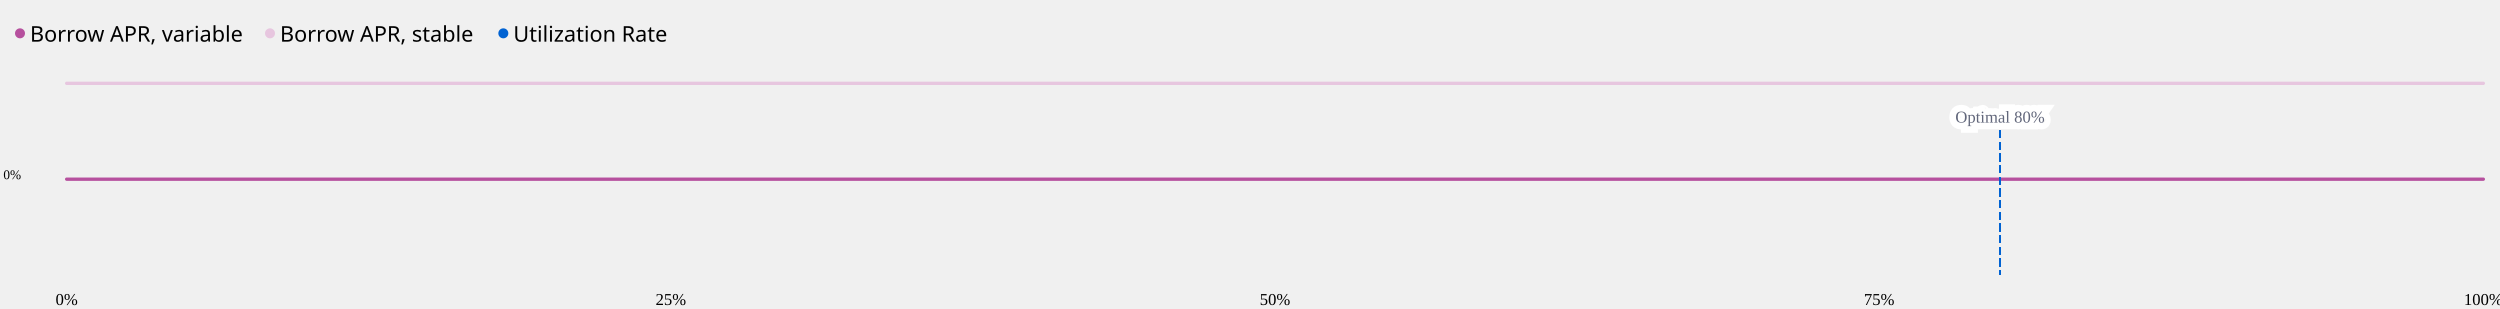
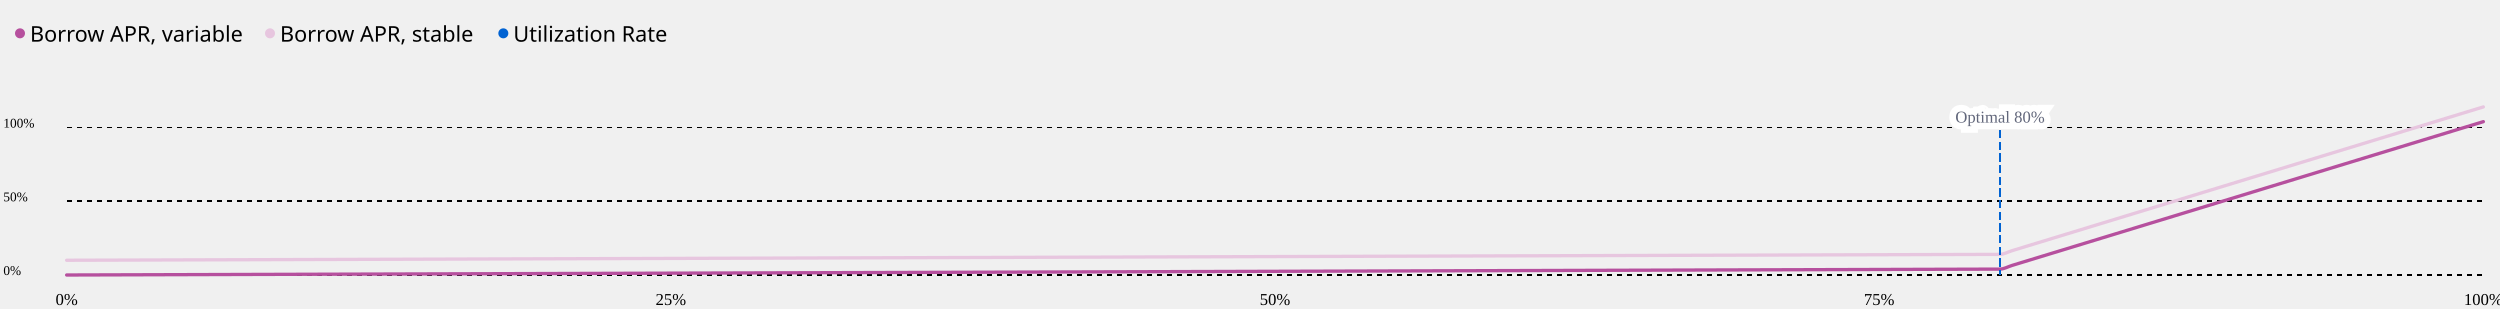
<svg xmlns="http://www.w3.org/2000/svg" style="background: white;" width="1500" height="185">
  <g style="color: black; font-size: 13px; font-family: sans-serif; transform: translate(18px, 25px);">
    <g>
      <circle r="3" cx="-6" cy="-5" style="fill: #B6509E" />
      <text>Borrow APR, variable</text>
    </g>
    <g style="transform: translateX(150px);">
      <circle r="3" cx="-6" cy="-5" style="fill: rgb(231, 198, 223)" />
      <text>Borrow APR, stable</text>
    </g>
    <g style="transform: translateX(290px);">
      <circle r="3" cx="-6" cy="-5" style="fill: rgb(0, 98, 210)" />
      <text>Utilization Rate</text>
    </g>
  </g>
  <g class="visx-group" transform="translate(40, 50)">
    <g class="visx-group visx-rows" transform="translate(0, 0)">
-       <line class="visx-line" x1="0" y1="57.5" x2="1450" y2="57.5" fill="transparent" shape-rendering="crispEdges" stroke="#000" stroke-width="1" stroke-dasharray="3,3" pointer-events="none" />
+       <line class="visx-line" x1="0" y1="115" x2="1450" y2="115" fill="transparent" shape-rendering="crispEdges" stroke="#000" stroke-width="1" stroke-dasharray="3,3" pointer-events="none" />
+       <line class="visx-line" x1="0" y1="70.769" x2="1450" y2="70.769" fill="transparent" shape-rendering="crispEdges" stroke="#000" stroke-width="1" stroke-dasharray="3,3" pointer-events="none" />
+       <line class="visx-line" x1="0" y1="26.538" x2="1450" y2="26.538" fill="transparent" shape-rendering="crispEdges" stroke="#000" stroke-width="1" stroke-dasharray="3,3" pointer-events="none" />
    </g>
-     <path class="visx-linepath" d="M0,57.5C2.417,57.5,4.833,57.5,7.25,57.5C9.667,57.5,12.083,57.5,14.5,57.5C16.917,57.5,19.333,57.5,21.75,57.5C24.167,57.5,26.583,57.5,29,57.5C31.417,57.5,33.833,57.5,36.25,57.5C38.667,57.5,41.083,57.5,43.5,57.5C45.917,57.5,48.333,57.5,50.75,57.5C53.167,57.5,55.583,57.5,58,57.5C60.417,57.5,62.833,57.5,65.25,57.5C67.667,57.5,70.083,57.5,72.5,57.5C74.917,57.5,77.333,57.5,79.75,57.5C82.167,57.5,84.583,57.5,87,57.5C89.417,57.5,91.833,57.5,94.25,57.5C96.667,57.5,99.083,57.5,101.5,57.5C103.917,57.5,106.333,57.5,108.75,57.5C111.167,57.5,113.583,57.5,116,57.5C118.417,57.5,120.833,57.5,123.25,57.5C125.667,57.5,128.083,57.5,130.5,57.5C132.917,57.5,135.333,57.5,137.75,57.5C140.167,57.5,142.583,57.5,145,57.5C147.417,57.5,149.833,57.5,152.25,57.5C154.667,57.5,157.083,57.5,159.5,57.5C161.917,57.5,164.333,57.5,166.75,57.5C169.167,57.5,171.583,57.5,174,57.5C176.417,57.5,178.833,57.5,181.25,57.5C183.667,57.5,186.083,57.5,188.5,57.5C190.917,57.5,193.333,57.5,195.75,57.5C198.167,57.5,200.583,57.5,203,57.5C205.417,57.5,207.833,57.5,210.25,57.5C212.667,57.5,215.083,57.5,217.5,57.5C219.917,57.5,222.333,57.5,224.75,57.5C227.167,57.5,229.583,57.5,232,57.5C234.417,57.5,236.833,57.5,239.25,57.5C241.667,57.5,244.083,57.5,246.5,57.5C248.917,57.5,251.333,57.5,253.75,57.5C256.167,57.5,258.583,57.5,261,57.5C263.417,57.5,265.833,57.5,268.25,57.5C270.667,57.5,273.083,57.5,275.5,57.5C277.917,57.5,280.333,57.5,282.75,57.5C285.167,57.5,287.583,57.5,290,57.5C292.417,57.5,294.833,57.5,297.25,57.5C299.667,57.5,302.083,57.5,304.5,57.5C306.917,57.5,309.333,57.5,311.75,57.5C314.167,57.5,316.583,57.5,319,57.5C321.417,57.5,323.833,57.5,326.25,57.5C328.667,57.5,331.083,57.5,333.5,57.5C335.917,57.5,338.333,57.5,340.75,57.5C343.167,57.5,345.583,57.5,348,57.5C350.417,57.5,352.833,57.5,355.25,57.5C357.667,57.5,360.083,57.5,362.5,57.5C364.917,57.5,367.333,57.5,369.75,57.5C372.167,57.5,374.583,57.5,377,57.5C379.417,57.5,381.833,57.5,384.25,57.5C386.667,57.5,389.083,57.5,391.5,57.5C393.917,57.5,396.333,57.5,398.75,57.5C401.167,57.5,403.583,57.5,406,57.5C408.417,57.5,410.833,57.5,413.25,57.5C415.667,57.5,418.083,57.5,420.5,57.5C422.917,57.5,425.333,57.5,427.75,57.5C430.167,57.5,432.583,57.5,435,57.5C437.417,57.5,439.833,57.5,442.25,57.5C444.667,57.5,447.083,57.5,449.5,57.5C451.917,57.5,454.333,57.5,456.75,57.5C459.167,57.5,461.583,57.5,464,57.5C466.417,57.5,468.833,57.5,471.25,57.5C473.667,57.5,476.083,57.5,478.5,57.5C480.917,57.5,483.333,57.5,485.75,57.5C488.167,57.5,490.583,57.5,493,57.5C495.417,57.5,497.833,57.5,500.25,57.5C502.667,57.5,505.083,57.5,507.5,57.5C509.917,57.5,512.333,57.5,514.75,57.5C517.167,57.5,519.583,57.5,522,57.5C524.417,57.5,526.833,57.5,529.25,57.5C531.667,57.5,534.083,57.5,536.5,57.5C538.917,57.5,541.333,57.5,543.75,57.5C546.167,57.5,548.583,57.5,551,57.5C553.417,57.5,555.833,57.5,558.25,57.5C560.667,57.5,563.083,57.5,565.5,57.5C567.917,57.5,570.333,57.5,572.75,57.5C575.167,57.5,577.583,57.5,580,57.5C582.417,57.5,584.833,57.5,587.25,57.5C589.667,57.5,592.083,57.5,594.5,57.5C596.917,57.5,599.333,57.5,601.75,57.5C604.167,57.5,606.583,57.5,609,57.5C611.417,57.5,613.833,57.5,616.25,57.5C618.667,57.5,621.083,57.5,623.5,57.5C625.917,57.5,628.333,57.5,630.75,57.5C633.167,57.5,635.583,57.5,638,57.5C640.417,57.5,642.833,57.5,645.25,57.5C647.667,57.5,650.083,57.5,652.5,57.5C654.917,57.5,657.333,57.5,659.75,57.5C662.167,57.5,664.583,57.5,667,57.5C669.417,57.5,671.833,57.5,674.25,57.5C676.667,57.5,679.083,57.5,681.5,57.5C683.917,57.5,686.333,57.5,688.75,57.5C691.167,57.5,693.583,57.5,696,57.5C698.417,57.5,700.833,57.5,703.25,57.5C705.667,57.5,708.083,57.5,710.5,57.5C712.917,57.5,715.333,57.5,717.75,57.5C720.167,57.5,722.583,57.5,725,57.5C727.417,57.5,729.833,57.5,732.25,57.5C734.667,57.5,737.083,57.5,739.5,57.5C741.917,57.5,744.333,57.5,746.75,57.5C749.167,57.5,751.583,57.5,754,57.5C756.417,57.5,758.833,57.5,761.25,57.5C763.667,57.5,766.083,57.5,768.5,57.5C770.917,57.5,773.333,57.5,775.75,57.5C778.167,57.5,780.583,57.5,783,57.5C785.417,57.5,787.833,57.5,790.25,57.5C792.667,57.5,795.083,57.5,797.5,57.5C799.917,57.5,802.333,57.5,804.75,57.5C807.167,57.5,809.583,57.5,812,57.5C814.417,57.5,816.833,57.5,819.25,57.5C821.667,57.5,824.083,57.5,826.5,57.5C828.917,57.5,831.333,57.5,833.75,57.5C836.167,57.5,838.583,57.5,841,57.5C843.417,57.5,845.833,57.5,848.25,57.5C850.667,57.5,853.083,57.5,855.5,57.5C857.917,57.5,860.333,57.5,862.75,57.5C865.167,57.5,867.583,57.5,870,57.5C872.417,57.5,874.833,57.5,877.25,57.5C879.667,57.5,882.083,57.5,884.5,57.5C886.917,57.5,889.333,57.5,891.75,57.5C894.167,57.5,896.583,57.5,899,57.5C901.417,57.5,903.833,57.5,906.25,57.5C908.667,57.5,911.083,57.5,913.5,57.5C915.917,57.5,918.333,57.5,920.75,57.5C923.167,57.5,925.583,57.5,928,57.5C930.417,57.5,932.833,57.5,935.25,57.5C937.667,57.5,940.083,57.5,942.5,57.5C944.917,57.5,947.333,57.5,949.75,57.5C952.167,57.5,954.583,57.5,957,57.5C959.417,57.5,961.833,57.5,964.25,57.5C966.667,57.5,969.083,57.5,971.5,57.5C973.917,57.5,976.333,57.5,978.75,57.5C981.167,57.5,983.583,57.5,986,57.5C988.417,57.5,990.833,57.5,993.25,57.5C995.667,57.5,998.083,57.5,1000.5,57.5C1002.917,57.5,1005.333,57.5,1007.75,57.5C1010.167,57.5,1012.583,57.5,1015,57.5C1017.417,57.5,1019.833,57.5,1022.25,57.5C1024.667,57.5,1027.083,57.5,1029.5,57.5C1031.917,57.5,1034.333,57.5,1036.75,57.5C1039.167,57.5,1041.583,57.5,1044,57.5C1046.417,57.5,1048.833,57.5,1051.25,57.5C1053.667,57.5,1056.083,57.5,1058.5,57.5C1060.917,57.5,1063.333,57.5,1065.75,57.5C1068.167,57.5,1070.583,57.5,1073,57.5C1075.417,57.5,1077.833,57.5,1080.25,57.5C1082.667,57.5,1085.083,57.5,1087.5,57.5C1089.917,57.5,1092.333,57.5,1094.75,57.5C1097.167,57.5,1099.583,57.5,1102,57.5C1104.417,57.5,1106.833,57.5,1109.25,57.5C1111.667,57.5,1114.083,57.5,1116.5,57.5C1118.917,57.5,1121.333,57.5,1123.75,57.5C1126.167,57.5,1128.583,57.5,1131,57.5C1133.417,57.5,1135.833,57.5,1138.25,57.5C1140.667,57.5,1143.083,57.5,1145.5,57.5C1147.917,57.5,1150.333,57.5,1152.75,57.5C1155.167,57.5,1157.583,57.5,1160,57.5C1162.417,57.5,1164.833,57.5,1167.25,57.5C1169.667,57.5,1172.083,57.5,1174.5,57.5C1176.917,57.5,1179.333,57.5,1181.75,57.5C1184.167,57.5,1186.583,57.5,1189,57.5C1191.417,57.5,1193.833,57.5,1196.25,57.5C1198.667,57.5,1201.083,57.5,1203.5,57.5C1205.917,57.5,1208.333,57.5,1210.75,57.5C1213.167,57.5,1215.583,57.5,1218,57.5C1220.417,57.5,1222.833,57.5,1225.25,57.5C1227.667,57.5,1230.083,57.5,1232.5,57.5C1234.917,57.5,1237.333,57.5,1239.75,57.5C1242.167,57.5,1244.583,57.5,1247,57.5C1249.417,57.5,1251.833,57.5,1254.25,57.5C1256.667,57.5,1259.083,57.5,1261.5,57.5C1263.917,57.5,1266.333,57.5,1268.75,57.5C1271.167,57.5,1273.583,57.5,1276,57.5C1278.417,57.5,1280.833,57.5,1283.25,57.5C1285.667,57.5,1288.083,57.5,1290.5,57.5C1292.917,57.5,1295.333,57.5,1297.75,57.5C1300.167,57.5,1302.583,57.5,1305,57.5C1307.417,57.5,1309.833,57.5,1312.25,57.5C1314.667,57.5,1317.083,57.5,1319.5,57.5C1321.917,57.5,1324.333,57.5,1326.75,57.5C1329.167,57.5,1331.583,57.5,1334,57.5C1336.417,57.5,1338.833,57.5,1341.25,57.5C1343.667,57.5,1346.083,57.5,1348.5,57.5C1350.917,57.5,1353.333,57.5,1355.75,57.5C1358.167,57.5,1360.583,57.5,1363,57.5C1365.417,57.5,1367.833,57.5,1370.25,57.5C1372.667,57.5,1375.083,57.5,1377.5,57.5C1379.917,57.5,1382.333,57.5,1384.75,57.5C1387.167,57.5,1389.583,57.5,1392,57.5C1394.417,57.5,1396.833,57.5,1399.25,57.5C1401.667,57.5,1404.083,57.5,1406.5,57.5C1408.917,57.5,1411.333,57.5,1413.75,57.5C1416.167,57.5,1418.583,57.5,1421,57.5C1423.417,57.5,1425.833,57.5,1428.25,57.5C1430.667,57.5,1433.083,57.5,1435.5,57.5C1437.917,57.5,1440.333,57.5,1442.75,57.5C1445.167,57.5,1447.583,57.5,1450,57.5" fill="transparent" stroke-linecap="round" stroke="#B6509E" stroke-width="2" />
-     <path class="visx-linepath" d="M0,0C2.417,0,4.833,0,7.25,0C9.667,0,12.083,0,14.5,0C16.917,0,19.333,0,21.75,0C24.167,0,26.583,0,29,0C31.417,0,33.833,0,36.25,0C38.667,0,41.083,0,43.5,0C45.917,0,48.333,0,50.75,0C53.167,0,55.583,0,58,0C60.417,0,62.833,0,65.25,0C67.667,0,70.083,0,72.5,0C74.917,0,77.333,0,79.75,0C82.167,0,84.583,0,87,0C89.417,0,91.833,0,94.25,0C96.667,0,99.083,0,101.5,0C103.917,0,106.333,0,108.75,0C111.167,0,113.583,0,116,0C118.417,0,120.833,0,123.25,0C125.667,0,128.083,0,130.5,0C132.917,0,135.333,0,137.75,0C140.167,0,142.583,0,145,0C147.417,0,149.833,0,152.25,0C154.667,0,157.083,0,159.5,0C161.917,0,164.333,0,166.75,0C169.167,0,171.583,0,174,0C176.417,0,178.833,0,181.25,0C183.667,0,186.083,0,188.5,0C190.917,0,193.333,0,195.75,0C198.167,0,200.583,0,203,0C205.417,0,207.833,0,210.25,0C212.667,0,215.083,0,217.5,0C219.917,0,222.333,0,224.75,0C227.167,0,229.583,0,232,0C234.417,0,236.833,0,239.25,0C241.667,0,244.083,0,246.5,0C248.917,0,251.333,0,253.75,0C256.167,0,258.583,0,261,0C263.417,0,265.833,0,268.25,0C270.667,0,273.083,0,275.5,0C277.917,0,280.333,0,282.75,0C285.167,0,287.583,0,290,0C292.417,0,294.833,0,297.25,0C299.667,0,302.083,0,304.5,0C306.917,0,309.333,0,311.75,0C314.167,0,316.583,0,319,0C321.417,0,323.833,0,326.25,0C328.667,0,331.083,0,333.5,0C335.917,0,338.333,0,340.75,0C343.167,0,345.583,0,348,0C350.417,0,352.833,0,355.25,0C357.667,0,360.083,0,362.5,0C364.917,0,367.333,0,369.75,0C372.167,0,374.583,0,377,0C379.417,0,381.833,0,384.25,0C386.667,0,389.083,0,391.5,0C393.917,0,396.333,0,398.75,0C401.167,0,403.583,0,406,0C408.417,0,410.833,0,413.25,0C415.667,0,418.083,0,420.5,0C422.917,0,425.333,0,427.75,0C430.167,0,432.583,0,435,0C437.417,0,439.833,0,442.25,0C444.667,0,447.083,0,449.5,0C451.917,0,454.333,0,456.75,0C459.167,0,461.583,0,464,0C466.417,0,468.833,0,471.25,0C473.667,0,476.083,0,478.5,0C480.917,0,483.333,0,485.75,0C488.167,0,490.583,0,493,0C495.417,0,497.833,0,500.25,0C502.667,0,505.083,0,507.5,0C509.917,0,512.333,0,514.75,0C517.167,0,519.583,0,522,0C524.417,0,526.833,0,529.25,0C531.667,0,534.083,0,536.5,0C538.917,0,541.333,0,543.75,0C546.167,0,548.583,0,551,0C553.417,0,555.833,0,558.25,0C560.667,0,563.083,0,565.5,0C567.917,0,570.333,0,572.75,0C575.167,0,577.583,0,580,0C582.417,0,584.833,0,587.25,0C589.667,0,592.083,0,594.5,0C596.917,0,599.333,0,601.75,0C604.167,0,606.583,0,609,0C611.417,0,613.833,0,616.25,0C618.667,0,621.083,0,623.5,0C625.917,0,628.333,0,630.75,0C633.167,0,635.583,0,638,0C640.417,0,642.833,0,645.25,0C647.667,0,650.083,0,652.5,0C654.917,0,657.333,0,659.75,0C662.167,0,664.583,0,667,0C669.417,0,671.833,0,674.25,0C676.667,0,679.083,0,681.5,0C683.917,0,686.333,0,688.75,0C691.167,0,693.583,0,696,0C698.417,0,700.833,0,703.25,0C705.667,0,708.083,0,710.5,0C712.917,0,715.333,0,717.75,0C720.167,0,722.583,0,725,0C727.417,0,729.833,0,732.25,0C734.667,0,737.083,0,739.5,0C741.917,0,744.333,0,746.75,0C749.167,0,751.583,0,754,0C756.417,0,758.833,0,761.25,0C763.667,0,766.083,0,768.5,0C770.917,0,773.333,0,775.75,0C778.167,0,780.583,0,783,0C785.417,0,787.833,0,790.25,0C792.667,0,795.083,0,797.5,0C799.917,0,802.333,0,804.75,0C807.167,0,809.583,0,812,0C814.417,0,816.833,0,819.25,0C821.667,0,824.083,0,826.5,0C828.917,0,831.333,0,833.75,0C836.167,0,838.583,0,841,0C843.417,0,845.833,0,848.25,0C850.667,0,853.083,0,855.5,0C857.917,0,860.333,0,862.75,0C865.167,0,867.583,0,870,0C872.417,0,874.833,0,877.25,0C879.667,0,882.083,0,884.5,0C886.917,0,889.333,0,891.75,0C894.167,0,896.583,0,899,0C901.417,0,903.833,0,906.25,0C908.667,0,911.083,0,913.5,0C915.917,0,918.333,0,920.75,0C923.167,0,925.583,0,928,0C930.417,0,932.833,0,935.25,0C937.667,0,940.083,0,942.5,0C944.917,0,947.333,0,949.75,0C952.167,0,954.583,0,957,0C959.417,0,961.833,0,964.25,0C966.667,0,969.083,0,971.5,0C973.917,0,976.333,0,978.75,0C981.167,0,983.583,0,986,0C988.417,0,990.833,0,993.25,0C995.667,0,998.083,0,1000.5,0C1002.917,0,1005.333,0,1007.75,0C1010.167,0,1012.583,0,1015,0C1017.417,0,1019.833,0,1022.25,0C1024.667,0,1027.083,0,1029.5,0C1031.917,0,1034.333,0,1036.75,0C1039.167,0,1041.583,0,1044,0C1046.417,0,1048.833,0,1051.25,0C1053.667,0,1056.083,0,1058.5,0C1060.917,0,1063.333,0,1065.75,0C1068.167,0,1070.583,0,1073,0C1075.417,0,1077.833,0,1080.25,0C1082.667,0,1085.083,0,1087.5,0C1089.917,0,1092.333,0,1094.75,0C1097.167,0,1099.583,0,1102,0C1104.417,0,1106.833,0,1109.25,0C1111.667,0,1114.083,0,1116.5,0C1118.917,0,1121.333,0,1123.75,0C1126.167,0,1128.583,0,1131,0C1133.417,0,1135.833,0,1138.25,0C1140.667,0,1143.083,0,1145.5,0C1147.917,0,1150.333,0,1152.75,0C1155.167,0,1157.583,0,1160,0C1162.417,0,1164.833,0,1167.25,0C1169.667,0,1172.083,0,1174.5,0C1176.917,0,1179.333,0,1181.75,0C1184.167,0,1186.583,0,1189,0C1191.417,0,1193.833,0,1196.25,0C1198.667,0,1201.083,0,1203.5,0C1205.917,0,1208.333,0,1210.75,0C1213.167,0,1215.583,0,1218,0C1220.417,0,1222.833,0,1225.25,0C1227.667,0,1230.083,0,1232.5,0C1234.917,0,1237.333,0,1239.75,0C1242.167,0,1244.583,0,1247,0C1249.417,0,1251.833,0,1254.25,0C1256.667,0,1259.083,0,1261.5,0C1263.917,0,1266.333,0,1268.75,0C1271.167,0,1273.583,0,1276,0C1278.417,0,1280.833,0,1283.25,0C1285.667,0,1288.083,0,1290.5,0C1292.917,0,1295.333,0,1297.75,0C1300.167,0,1302.583,0,1305,0C1307.417,0,1309.833,0,1312.25,0C1314.667,0,1317.083,0,1319.5,0C1321.917,0,1324.333,0,1326.75,0C1329.167,0,1331.583,0,1334,0C1336.417,0,1338.833,0,1341.25,0C1343.667,0,1346.083,0,1348.5,0C1350.917,0,1353.333,0,1355.75,0C1358.167,0,1360.583,0,1363,0C1365.417,0,1367.833,0,1370.25,0C1372.667,0,1375.083,0,1377.5,0C1379.917,0,1382.333,0,1384.75,0C1387.167,0,1389.583,0,1392,0C1394.417,0,1396.833,0,1399.25,0C1401.667,0,1404.083,0,1406.5,0C1408.917,0,1411.333,0,1413.75,0C1416.167,0,1418.583,0,1421,0C1423.417,0,1425.833,0,1428.25,0C1430.667,0,1433.083,0,1435.5,0C1437.917,0,1440.333,0,1442.75,0C1445.167,0,1447.583,0,1450,0" fill="transparent" stroke-linecap="round" stroke="#E7C6DF" stroke-width="2" />
+     <path class="visx-linepath" d="M0,115C2.417,114.993,4.833,114.985,7.25,114.978C9.667,114.971,12.083,114.963,14.5,114.956C16.917,114.948,19.333,114.941,21.75,114.934C24.167,114.926,26.583,114.919,29,114.912C31.417,114.904,33.833,114.897,36.25,114.889C38.667,114.882,41.083,114.875,43.5,114.867C45.917,114.86,48.333,114.853,50.75,114.845C53.167,114.838,55.583,114.83,58,114.823C60.417,114.816,62.833,114.808,65.25,114.801C67.667,114.794,70.083,114.786,72.5,114.779C74.917,114.771,77.333,114.764,79.75,114.757C82.167,114.749,84.583,114.742,87,114.735C89.417,114.727,91.833,114.72,94.25,114.713C96.667,114.705,99.083,114.698,101.5,114.69C103.917,114.683,106.333,114.676,108.75,114.668C111.167,114.661,113.583,114.654,116,114.646C118.417,114.639,120.833,114.631,123.25,114.624C125.667,114.617,128.083,114.609,130.5,114.602C132.917,114.595,135.333,114.587,137.75,114.58C140.167,114.572,142.583,114.565,145,114.558C147.417,114.55,149.833,114.543,152.25,114.536C154.667,114.528,157.083,114.521,159.5,114.513C161.917,114.506,164.333,114.499,166.75,114.491C169.167,114.484,171.583,114.477,174,114.469C176.417,114.462,178.833,114.454,181.25,114.447C183.667,114.44,186.083,114.432,188.5,114.425C190.917,114.418,193.333,114.41,195.75,114.403C198.167,114.396,200.583,114.388,203,114.381C205.417,114.373,207.833,114.366,210.25,114.359C212.667,114.351,215.083,114.344,217.5,114.337C219.917,114.329,222.333,114.322,224.75,114.314C227.167,114.307,229.583,114.3,232,114.292C234.417,114.285,236.833,114.278,239.25,114.27C241.667,114.263,244.083,114.255,246.5,114.248C248.917,114.241,251.333,114.233,253.75,114.226C256.167,114.219,258.583,114.211,261,114.204C263.417,114.196,265.833,114.189,268.25,114.182C270.667,114.174,273.083,114.167,275.5,114.16C277.917,114.152,280.333,114.145,282.75,114.138C285.167,114.13,287.583,114.123,290,114.115C292.417,114.108,294.833,114.101,297.25,114.093C299.667,114.086,302.083,114.079,304.5,114.071C306.917,114.064,309.333,114.056,311.75,114.049C314.167,114.042,316.583,114.034,319,114.027C321.417,114.02,323.833,114.012,326.25,114.005C328.667,113.997,331.083,113.99,333.5,113.983C335.917,113.975,338.333,113.968,340.75,113.961C343.167,113.953,345.583,113.946,348,113.938C350.417,113.931,352.833,113.924,355.25,113.916C357.667,113.909,360.083,113.902,362.5,113.894C364.917,113.887,367.333,113.879,369.75,113.872C372.167,113.865,374.583,113.857,377,113.85C379.417,113.843,381.833,113.835,384.25,113.828C386.667,113.821,389.083,113.813,391.5,113.806C393.917,113.798,396.333,113.791,398.75,113.784C401.167,113.776,403.583,113.769,406,113.762C408.417,113.754,410.833,113.747,413.25,113.739C415.667,113.732,418.083,113.725,420.5,113.717C422.917,113.71,425.333,113.703,427.75,113.695C430.167,113.688,432.583,113.68,435,113.673C437.417,113.666,439.833,113.658,442.25,113.651C444.667,113.644,447.083,113.636,449.5,113.629C451.917,113.621,454.333,113.614,456.75,113.607C459.167,113.599,461.583,113.592,464,113.585C466.417,113.577,468.833,113.57,471.25,113.562C473.667,113.555,476.083,113.548,478.5,113.54C480.917,113.533,483.333,113.526,485.75,113.518C488.167,113.511,490.583,113.504,493,113.496C495.417,113.489,497.833,113.481,500.25,113.474C502.667,113.467,505.083,113.459,507.5,113.452C509.917,113.445,512.333,113.437,514.75,113.43C517.167,113.422,519.583,113.415,522,113.408C524.417,113.4,526.833,113.393,529.25,113.386C531.667,113.378,534.083,113.371,536.5,113.363C538.917,113.356,541.333,113.349,543.75,113.341C546.167,113.334,548.583,113.327,551,113.319C553.417,113.312,555.833,113.304,558.25,113.297C560.667,113.29,563.083,113.282,565.5,113.275C567.917,113.268,570.333,113.26,572.75,113.253C575.167,113.246,577.583,113.238,580,113.231C582.417,113.223,584.833,113.216,587.25,113.209C589.667,113.201,592.083,113.194,594.5,113.187C596.917,113.179,599.333,113.172,601.75,113.164C604.167,113.157,606.583,113.15,609,113.142C611.417,113.135,613.833,113.128,616.25,113.12C618.667,113.113,621.083,113.105,623.5,113.098C625.917,113.091,628.333,113.083,630.75,113.076C633.167,113.069,635.583,113.061,638,113.054C640.417,113.046,642.833,113.039,645.25,113.032C647.667,113.024,650.083,113.017,652.5,113.01C654.917,113.002,657.333,112.995,659.75,112.988C662.167,112.98,664.583,112.973,667,112.965C669.417,112.958,671.833,112.951,674.25,112.943C676.667,112.936,679.083,112.929,681.5,112.921C683.917,112.914,686.333,112.906,688.75,112.899C691.167,112.892,693.583,112.884,696,112.877C698.417,112.87,700.833,112.862,703.25,112.855C705.667,112.847,708.083,112.84,710.5,112.833C712.917,112.825,715.333,112.818,717.75,112.811C720.167,112.803,722.583,112.796,725,112.788C727.417,112.781,729.833,112.774,732.25,112.766C734.667,112.759,737.083,112.752,739.5,112.744C741.917,112.737,744.333,112.729,746.75,112.722C749.167,112.715,751.583,112.707,754,112.7C756.417,112.693,758.833,112.685,761.25,112.678C763.667,112.671,766.083,112.663,768.5,112.656C770.917,112.648,773.333,112.641,775.75,112.634C778.167,112.626,780.583,112.619,783,112.612C785.417,112.604,787.833,112.597,790.25,112.589C792.667,112.582,795.083,112.575,797.5,112.567C799.917,112.56,802.333,112.553,804.75,112.545C807.167,112.538,809.583,112.53,812,112.523C814.417,112.516,816.833,112.508,819.25,112.501C821.667,112.494,824.083,112.486,826.5,112.479C828.917,112.471,831.333,112.464,833.75,112.457C836.167,112.449,838.583,112.442,841,112.435C843.417,112.427,845.833,112.42,848.25,112.413C850.667,112.405,853.083,112.398,855.5,112.39C857.917,112.383,860.333,112.376,862.75,112.368C865.167,112.361,867.583,112.354,870,112.346C872.417,112.339,874.833,112.331,877.25,112.324C879.667,112.317,882.083,112.309,884.5,112.302C886.917,112.295,889.333,112.287,891.75,112.28C894.167,112.272,896.583,112.265,899,112.258C901.417,112.25,903.833,112.243,906.25,112.236C908.667,112.228,911.083,112.221,913.5,112.213C915.917,112.206,918.333,112.199,920.75,112.191C923.167,112.184,925.583,112.177,928,112.169C930.417,112.162,932.833,112.154,935.25,112.147C937.667,112.14,940.083,112.132,942.5,112.125C944.917,112.118,947.333,112.11,949.75,112.103C952.167,112.096,954.583,112.088,957,112.081C959.417,112.073,961.833,112.066,964.25,112.059C966.667,112.051,969.083,112.044,971.5,112.037C973.917,112.029,976.333,112.022,978.75,112.014C981.167,112.007,983.583,112,986,111.992C988.417,111.985,990.833,111.978,993.25,111.97C995.667,111.963,998.083,111.955,1000.5,111.948C1002.917,111.941,1005.333,111.933,1007.75,111.926C1010.167,111.919,1012.583,111.911,1015,111.904C1017.417,111.896,1019.833,111.889,1022.25,111.882C1024.667,111.874,1027.083,111.867,1029.5,111.86C1031.917,111.852,1034.333,111.845,1036.75,111.838C1039.167,111.83,1041.583,111.823,1044,111.815C1046.417,111.808,1048.833,111.801,1051.25,111.793C1053.667,111.786,1056.083,111.779,1058.5,111.771C1060.917,111.764,1063.333,111.756,1065.75,111.749C1068.167,111.742,1070.583,111.734,1073,111.727C1075.417,111.72,1077.833,111.712,1080.25,111.705C1082.667,111.697,1085.083,111.69,1087.5,111.683C1089.917,111.675,1092.333,111.668,1094.75,111.661C1097.167,111.653,1099.583,111.646,1102,111.638C1104.417,111.631,1106.833,111.624,1109.25,111.616C1111.667,111.609,1114.083,111.602,1116.5,111.594C1118.917,111.587,1121.333,111.579,1123.75,111.572C1126.167,111.565,1128.583,111.557,1131,111.55C1133.417,111.543,1135.833,111.535,1138.25,111.528C1140.667,111.521,1143.083,111.513,1145.5,111.506C1147.917,111.498,1150.333,111.491,1152.75,111.484C1155.167,111.476,1157.583,111.476,1160,111.462C1162.417,111.447,1164.833,109.987,1167.25,109.25C1169.667,108.513,1172.083,107.776,1174.5,107.038C1176.917,106.301,1179.333,105.564,1181.75,104.827C1184.167,104.09,1186.583,103.353,1189,102.615C1191.417,101.878,1193.833,101.141,1196.25,100.404C1198.667,99.667,1201.083,98.929,1203.5,98.192C1205.917,97.455,1208.333,96.718,1210.75,95.981C1213.167,95.244,1215.583,94.506,1218,93.769C1220.417,93.032,1222.833,92.295,1225.25,91.558C1227.667,90.821,1230.083,90.083,1232.5,89.346C1234.917,88.609,1237.333,87.872,1239.75,87.135C1242.167,86.397,1244.583,85.66,1247,84.923C1249.417,84.186,1251.833,83.449,1254.25,82.712C1256.667,81.974,1259.083,81.237,1261.5,80.5C1263.917,79.763,1266.333,79.026,1268.75,78.288C1271.167,77.551,1273.583,76.814,1276,76.077C1278.417,75.34,1280.833,74.603,1283.25,73.865C1285.667,73.128,1288.083,72.391,1290.5,71.654C1292.917,70.917,1295.333,70.179,1297.75,69.442C1300.167,68.705,1302.583,67.968,1305,67.231C1307.417,66.494,1309.833,65.756,1312.25,65.019C1314.667,64.282,1317.083,63.545,1319.5,62.808C1321.917,62.071,1324.333,61.333,1326.75,60.596C1329.167,59.859,1331.583,59.122,1334,58.385C1336.417,57.647,1338.833,56.91,1341.25,56.173C1343.667,55.436,1346.083,54.699,1348.5,53.962C1350.917,53.224,1353.333,52.487,1355.75,51.75C1358.167,51.013,1360.583,50.276,1363,49.538C1365.417,48.801,1367.833,48.064,1370.25,47.327C1372.667,46.59,1375.083,45.853,1377.5,45.115C1379.917,44.378,1382.333,43.641,1384.75,42.904C1387.167,42.167,1389.583,41.429,1392,40.692C1394.417,39.955,1396.833,39.218,1399.25,38.481C1401.667,37.744,1404.083,37.006,1406.5,36.269C1408.917,35.532,1411.333,34.795,1413.75,34.058C1416.167,33.321,1418.583,32.583,1421,31.846C1423.417,31.109,1425.833,30.372,1428.25,29.635C1430.667,28.897,1433.083,28.16,1435.5,27.423C1437.917,26.686,1440.333,25.949,1442.75,25.212C1445.167,24.474,1447.583,23.737,1450,23" fill="transparent" stroke-linecap="round" stroke="#B6509E" stroke-width="2" />
+     <path class="visx-linepath" d="M0,106.154C2.417,106.146,4.833,106.139,7.25,106.132C9.667,106.124,12.083,106.117,14.5,106.11C16.917,106.102,19.333,106.095,21.75,106.087C24.167,106.08,26.583,106.073,29,106.065C31.417,106.058,33.833,106.051,36.25,106.043C38.667,106.036,41.083,106.029,43.5,106.021C45.917,106.014,48.333,106.006,50.75,105.999C53.167,105.992,55.583,105.984,58,105.977C60.417,105.97,62.833,105.962,65.25,105.955C67.667,105.947,70.083,105.94,72.5,105.933C74.917,105.925,77.333,105.918,79.75,105.911C82.167,105.903,84.583,105.896,87,105.888C89.417,105.881,91.833,105.874,94.25,105.866C96.667,105.859,99.083,105.852,101.5,105.844C103.917,105.837,106.333,105.829,108.75,105.822C111.167,105.815,113.583,105.807,116,105.8C118.417,105.793,120.833,105.785,123.25,105.778C125.667,105.771,128.083,105.763,130.5,105.756C132.917,105.748,135.333,105.741,137.75,105.734C140.167,105.726,142.583,105.719,145,105.712C147.417,105.704,149.833,105.697,152.25,105.689C154.667,105.682,157.083,105.675,159.5,105.667C161.917,105.66,164.333,105.653,166.75,105.645C169.167,105.638,171.583,105.63,174,105.623C176.417,105.616,178.833,105.608,181.25,105.601C183.667,105.594,186.083,105.586,188.5,105.579C190.917,105.571,193.333,105.564,195.75,105.557C198.167,105.549,200.583,105.542,203,105.535C205.417,105.527,207.833,105.52,210.25,105.513C212.667,105.505,215.083,105.498,217.5,105.49C219.917,105.483,222.333,105.476,224.75,105.468C227.167,105.461,229.583,105.454,232,105.446C234.417,105.439,236.833,105.431,239.25,105.424C241.667,105.417,244.083,105.409,246.5,105.402C248.917,105.395,251.333,105.387,253.75,105.38C256.167,105.372,258.583,105.365,261,105.358C263.417,105.35,265.833,105.343,268.25,105.336C270.667,105.328,273.083,105.321,275.5,105.313C277.917,105.306,280.333,105.299,282.75,105.291C285.167,105.284,287.583,105.277,290,105.269C292.417,105.262,294.833,105.254,297.25,105.247C299.667,105.24,302.083,105.232,304.5,105.225C306.917,105.218,309.333,105.21,311.75,105.203C314.167,105.196,316.583,105.188,319,105.181C321.417,105.173,323.833,105.166,326.25,105.159C328.667,105.151,331.083,105.144,333.5,105.137C335.917,105.129,338.333,105.122,340.75,105.114C343.167,105.107,345.583,105.1,348,105.092C350.417,105.085,352.833,105.078,355.25,105.07C357.667,105.063,360.083,105.055,362.5,105.048C364.917,105.041,367.333,105.033,369.75,105.026C372.167,105.019,374.583,105.011,377,105.004C379.417,104.996,381.833,104.989,384.25,104.982C386.667,104.974,389.083,104.967,391.5,104.96C393.917,104.952,396.333,104.945,398.75,104.938C401.167,104.93,403.583,104.923,406,104.915C408.417,104.908,410.833,104.901,413.25,104.893C415.667,104.886,418.083,104.879,420.5,104.871C422.917,104.864,425.333,104.856,427.75,104.849C430.167,104.842,432.583,104.834,435,104.827C437.417,104.82,439.833,104.812,442.25,104.805C444.667,104.797,447.083,104.79,449.5,104.783C451.917,104.775,454.333,104.768,456.75,104.761C459.167,104.753,461.583,104.746,464,104.738C466.417,104.731,468.833,104.724,471.25,104.716C473.667,104.709,476.083,104.702,478.5,104.694C480.917,104.687,483.333,104.679,485.75,104.672C488.167,104.665,490.583,104.657,493,104.65C495.417,104.643,497.833,104.635,500.25,104.628C502.667,104.621,505.083,104.613,507.5,104.606C509.917,104.598,512.333,104.591,514.75,104.584C517.167,104.576,519.583,104.569,522,104.562C524.417,104.554,526.833,104.547,529.25,104.539C531.667,104.532,534.083,104.525,536.5,104.517C538.917,104.51,541.333,104.503,543.75,104.495C546.167,104.488,548.583,104.48,551,104.473C553.417,104.466,555.833,104.458,558.25,104.451C560.667,104.444,563.083,104.436,565.5,104.429C567.917,104.421,570.333,104.414,572.75,104.407C575.167,104.399,577.583,104.392,580,104.385C582.417,104.377,584.833,104.37,587.25,104.362C589.667,104.355,592.083,104.348,594.5,104.34C596.917,104.333,599.333,104.326,601.75,104.318C604.167,104.311,606.583,104.304,609,104.296C611.417,104.289,613.833,104.281,616.25,104.274C618.667,104.267,621.083,104.259,623.5,104.252C625.917,104.245,628.333,104.237,630.75,104.23C633.167,104.222,635.583,104.215,638,104.208C640.417,104.2,642.833,104.193,645.25,104.186C647.667,104.178,650.083,104.171,652.5,104.163C654.917,104.156,657.333,104.149,659.75,104.141C662.167,104.134,664.583,104.127,667,104.119C669.417,104.112,671.833,104.104,674.25,104.097C676.667,104.09,679.083,104.082,681.5,104.075C683.917,104.068,686.333,104.06,688.75,104.053C691.167,104.046,693.583,104.038,696,104.031C698.417,104.023,700.833,104.016,703.25,104.009C705.667,104.001,708.083,103.994,710.5,103.987C712.917,103.979,715.333,103.972,717.75,103.964C720.167,103.957,722.583,103.95,725,103.942C727.417,103.935,729.833,103.928,732.25,103.92C734.667,103.913,737.083,103.905,739.5,103.898C741.917,103.891,744.333,103.883,746.75,103.876C749.167,103.869,751.583,103.861,754,103.854C756.417,103.846,758.833,103.839,761.25,103.832C763.667,103.824,766.083,103.817,768.5,103.81C770.917,103.802,773.333,103.795,775.75,103.787C778.167,103.78,780.583,103.773,783,103.765C785.417,103.758,787.833,103.751,790.25,103.743C792.667,103.736,795.083,103.729,797.5,103.721C799.917,103.714,802.333,103.706,804.75,103.699C807.167,103.692,809.583,103.684,812,103.677C814.417,103.67,816.833,103.662,819.25,103.655C821.667,103.647,824.083,103.64,826.5,103.633C828.917,103.625,831.333,103.618,833.75,103.611C836.167,103.603,838.583,103.596,841,103.588C843.417,103.581,845.833,103.574,848.25,103.566C850.667,103.559,853.083,103.552,855.5,103.544C857.917,103.537,860.333,103.529,862.75,103.522C865.167,103.515,867.583,103.507,870,103.5C872.417,103.493,874.833,103.485,877.25,103.478C879.667,103.471,882.083,103.463,884.5,103.456C886.917,103.448,889.333,103.441,891.75,103.434C894.167,103.426,896.583,103.419,899,103.412C901.417,103.404,903.833,103.397,906.25,103.389C908.667,103.382,911.083,103.375,913.5,103.367C915.917,103.36,918.333,103.353,920.75,103.345C923.167,103.338,925.583,103.33,928,103.323C930.417,103.316,932.833,103.308,935.25,103.301C937.667,103.294,940.083,103.286,942.5,103.279C944.917,103.271,947.333,103.264,949.75,103.257C952.167,103.249,954.583,103.242,957,103.235C959.417,103.227,961.833,103.22,964.25,103.212C966.667,103.205,969.083,103.198,971.5,103.19C973.917,103.183,976.333,103.176,978.75,103.168C981.167,103.161,983.583,103.154,986,103.146C988.417,103.139,990.833,103.131,993.25,103.124C995.667,103.117,998.083,103.109,1000.5,103.102C1002.917,103.095,1005.333,103.087,1007.75,103.08C1010.167,103.072,1012.583,103.065,1015,103.058C1017.417,103.05,1019.833,103.043,1022.25,103.036C1024.667,103.028,1027.083,103.021,1029.5,103.013C1031.917,103.006,1034.333,102.999,1036.75,102.991C1039.167,102.984,1041.583,102.977,1044,102.969C1046.417,102.962,1048.833,102.954,1051.25,102.947C1053.667,102.94,1056.083,102.932,1058.5,102.925C1060.917,102.918,1063.333,102.91,1065.75,102.903C1068.167,102.896,1070.583,102.888,1073,102.881C1075.417,102.873,1077.833,102.866,1080.25,102.859C1082.667,102.851,1085.083,102.844,1087.5,102.837C1089.917,102.829,1092.333,102.822,1094.75,102.814C1097.167,102.807,1099.583,102.8,1102,102.792C1104.417,102.785,1106.833,102.778,1109.25,102.77C1111.667,102.763,1114.083,102.755,1116.5,102.748C1118.917,102.741,1121.333,102.733,1123.75,102.726C1126.167,102.719,1128.583,102.711,1131,102.704C1133.417,102.696,1135.833,102.689,1138.25,102.682C1140.667,102.674,1143.083,102.667,1145.5,102.66C1147.917,102.652,1150.333,102.645,1152.75,102.637C1155.167,102.63,1157.583,102.63,1160,102.615C1162.417,102.601,1164.833,101.141,1167.25,100.404C1169.667,99.667,1172.083,98.929,1174.5,98.192C1176.917,97.455,1179.333,96.718,1181.75,95.981C1184.167,95.244,1186.583,94.506,1189,93.769C1191.417,93.032,1193.833,92.295,1196.25,91.558C1198.667,90.821,1201.083,90.083,1203.5,89.346C1205.917,88.609,1208.333,87.872,1210.75,87.135C1213.167,86.397,1215.583,85.66,1218,84.923C1220.417,84.186,1222.833,83.449,1225.25,82.712C1227.667,81.974,1230.083,81.237,1232.5,80.5C1234.917,79.763,1237.333,79.026,1239.75,78.288C1242.167,77.551,1244.583,76.814,1247,76.077C1249.417,75.34,1251.833,74.603,1254.25,73.865C1256.667,73.128,1259.083,72.391,1261.5,71.654C1263.917,70.917,1266.333,70.179,1268.75,69.442C1271.167,68.705,1273.583,67.968,1276,67.231C1278.417,66.494,1280.833,65.756,1283.25,65.019C1285.667,64.282,1288.083,63.545,1290.5,62.808C1292.917,62.071,1295.333,61.333,1297.75,60.596C1300.167,59.859,1302.583,59.122,1305,58.385C1307.417,57.647,1309.833,56.91,1312.25,56.173C1314.667,55.436,1317.083,54.699,1319.5,53.962C1321.917,53.224,1324.333,52.487,1326.75,51.75C1329.167,51.013,1331.583,50.276,1334,49.538C1336.417,48.801,1338.833,48.064,1341.25,47.327C1343.667,46.59,1346.083,45.853,1348.5,45.115C1350.917,44.378,1353.333,43.641,1355.75,42.904C1358.167,42.167,1360.583,41.429,1363,40.692C1365.417,39.955,1367.833,39.218,1370.25,38.481C1372.667,37.744,1375.083,37.006,1377.5,36.269C1379.917,35.532,1382.333,34.795,1384.75,34.058C1387.167,33.321,1389.583,32.583,1392,31.846C1394.417,31.109,1396.833,30.372,1399.25,29.635C1401.667,28.897,1404.083,28.16,1406.5,27.423C1408.917,26.686,1411.333,25.949,1413.75,25.212C1416.167,24.474,1418.583,23.737,1421,23C1423.417,22.263,1425.833,21.526,1428.25,20.788C1430.667,20.051,1433.083,19.314,1435.5,18.577C1437.917,17.84,1440.333,17.103,1442.75,16.365C1445.167,15.628,1447.583,14.891,1450,14.154" fill="transparent" stroke-linecap="round" stroke="#E7C6DF" stroke-width="2" />
    <g class="visx-group visx-axis visx-axis-bottom" transform="translate(0, 115)">
      <g class="visx-group visx-axis-tick" transform="translate(0, 0)">
        <line class="visx-line" x1="0" y1="0" x2="0" y2="8" fill="transparent" shape-rendering="crispEdges" stroke="#000" stroke-width="0" stroke-linecap="square" />
        <svg x="0" y="0" font-size="10" style="overflow:visible">
          <text transform="" x="0" y="18" fill="#000" font-size="10" text-anchor="middle">
            <tspan x="0" dy="0em">0%</tspan>
          </text>
        </svg>
      </g>
      <g class="visx-group visx-axis-tick" transform="translate(0, 0)">
        <line class="visx-line" x1="362.5" y1="0" x2="362.5" y2="8" fill="transparent" shape-rendering="crispEdges" stroke="#000" stroke-width="0" stroke-linecap="square" />
        <svg x="0" y="0" font-size="10" style="overflow:visible">
          <text transform="" x="362.5" y="18" fill="#000" font-size="10" text-anchor="middle">
            <tspan x="362.5" dy="0em">25%</tspan>
          </text>
        </svg>
      </g>
      <g class="visx-group visx-axis-tick" transform="translate(0, 0)">
        <line class="visx-line" x1="725" y1="0" x2="725" y2="8" fill="transparent" shape-rendering="crispEdges" stroke="#000" stroke-width="0" stroke-linecap="square" />
        <svg x="0" y="0" font-size="10" style="overflow:visible">
          <text transform="" x="725" y="18" fill="#000" font-size="10" text-anchor="middle">
            <tspan x="725" dy="0em">50%</tspan>
          </text>
        </svg>
      </g>
      <g class="visx-group visx-axis-tick" transform="translate(0, 0)">
        <line class="visx-line" x1="1087.5" y1="0" x2="1087.5" y2="8" fill="transparent" shape-rendering="crispEdges" stroke="#000" stroke-width="0" stroke-linecap="square" />
        <svg x="0" y="0" font-size="10" style="overflow:visible">
          <text transform="" x="1087.5" y="18" fill="#000" font-size="10" text-anchor="middle">
            <tspan x="1087.5" dy="0em">75%</tspan>
          </text>
        </svg>
      </g>
      <g class="visx-group visx-axis-tick" transform="translate(0, 0)">
        <line class="visx-line" x1="1450" y1="0" x2="1450" y2="8" fill="transparent" shape-rendering="crispEdges" stroke="#000" stroke-width="0" stroke-linecap="square" />
        <svg x="0" y="0" font-size="10" style="overflow:visible">
          <text transform="" x="1450" y="18" fill="#000" font-size="10" text-anchor="middle">
            <tspan x="1450" dy="0em">100%</tspan>
          </text>
        </svg>
      </g>
      <line class="visx-line visx-axis-line" x1="0.5" y1="0" x2="1450.5" y2="0" fill="transparent" shape-rendering="crispEdges" stroke="#222" stroke-width="0" />
    </g>
    <g class="visx-group visx-axis visx-axis-left" transform="translate(0, 0)">
      <g class="visx-group visx-axis-tick" transform="translate(0, 0)">
-         <line class="visx-line" x1="0" y1="57.5" x2="-8" y2="57.5" fill="transparent" shape-rendering="crispEdges" stroke="#222" stroke-width="0" stroke-linecap="square" />
+         <line class="visx-line" x1="0" y1="115" x2="-8" y2="115" fill="transparent" shape-rendering="crispEdges" stroke="#222" stroke-width="0" stroke-linecap="square" />
        <svg x="-30" y="0" font-size="8" style="overflow:visible">
-           <text transform="" x="-8" y="57.5" fill="#000" font-size="8" text-anchor="start">
+           <text transform="" x="-8" y="115" fill="#000" font-size="8" text-anchor="start">
            <tspan x="-8" dy="0em">0%</tspan>
+           </text>
+         </svg>
+       </g>
+       <g class="visx-group visx-axis-tick" transform="translate(0, 0)">
+         <line class="visx-line" x1="0" y1="70.769" x2="-8" y2="70.769" fill="transparent" shape-rendering="crispEdges" stroke="#222" stroke-width="0" stroke-linecap="square" />
+         <svg x="-30" y="0" font-size="8" style="overflow:visible">
+           <text transform="" x="-8" y="70.769" fill="#000" font-size="8" text-anchor="start">
+             <tspan x="-8" dy="0em">50%</tspan>
+           </text>
+         </svg>
+       </g>
+       <g class="visx-group visx-axis-tick" transform="translate(0, 0)">
+         <line class="visx-line" x1="0" y1="26.538" x2="-8" y2="26.538" fill="transparent" shape-rendering="crispEdges" stroke="#222" stroke-width="0" stroke-linecap="square" />
+         <svg x="-30" y="0" font-size="8" style="overflow:visible">
+           <text transform="" x="-8" y="26.538" fill="#000" font-size="8" text-anchor="start">
+             <tspan x="-8" dy="0em">100%</tspan>
          </text>
        </svg>
      </g>
      <line class="visx-line visx-axis-line" x1="0" y1="115.5" x2="0" y2="0.5" fill="transparent" shape-rendering="crispEdges" stroke="#222" stroke-width="0" />
    </g>
    <rect class="visx-bar" width="1450" height="115" fill="transparent" />
    <line class="visx-line" x1="1160" y1="28" x2="1160" y2="115" fill="transparent" shape-rendering="crispEdges" stroke="#0062D2" stroke-width="1" pointer-events="none" stroke-dasharray="5,2" />
    <svg x="0" y="0" font-size="10px" style="overflow:visible">
      <text transform="" x="1160" y="20" font-size="10px" fill="#fff" stroke="#fff" stroke-width="0.8em" text-anchor="middle">
        <tspan x="1160" dy="0.355em">Optimal 80%</tspan>
      </text>
    </svg>
    <svg x="0" y="0" font-size="10px" style="overflow:visible">
      <text transform="" x="1160" y="20" font-size="10px" fill="#62677B" text-anchor="middle">
        <tspan x="1160" dy="0.355em">Optimal 80%</tspan>
      </text>
    </svg>
  </g>
</svg>
